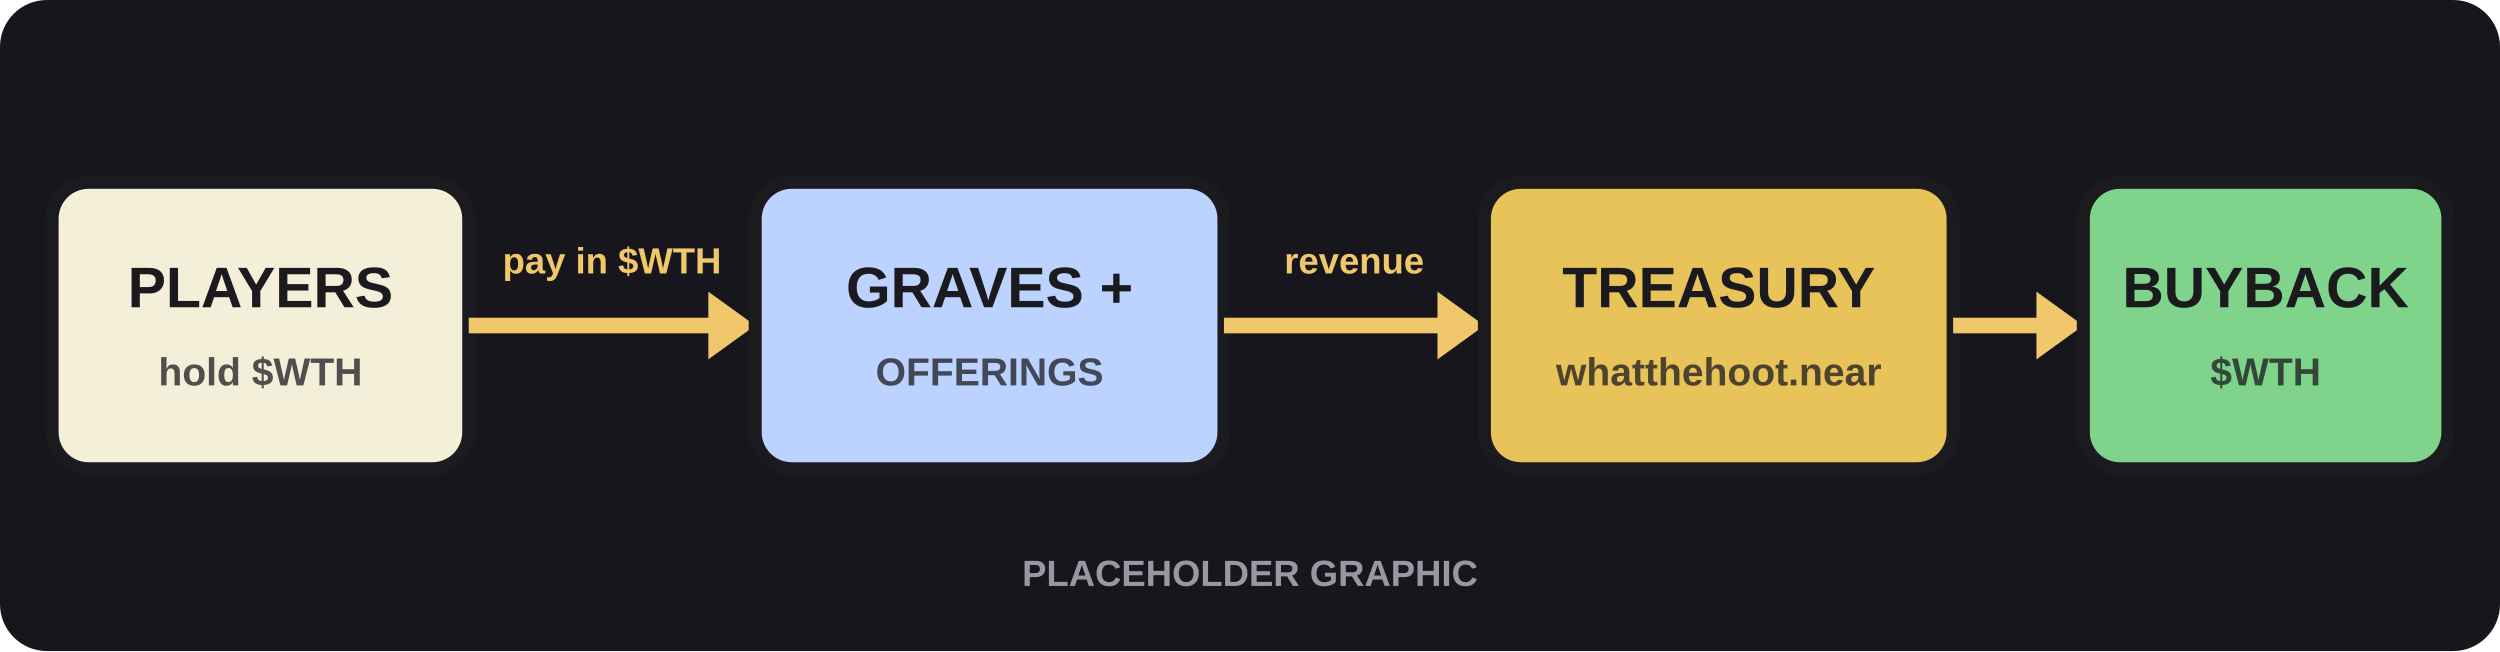
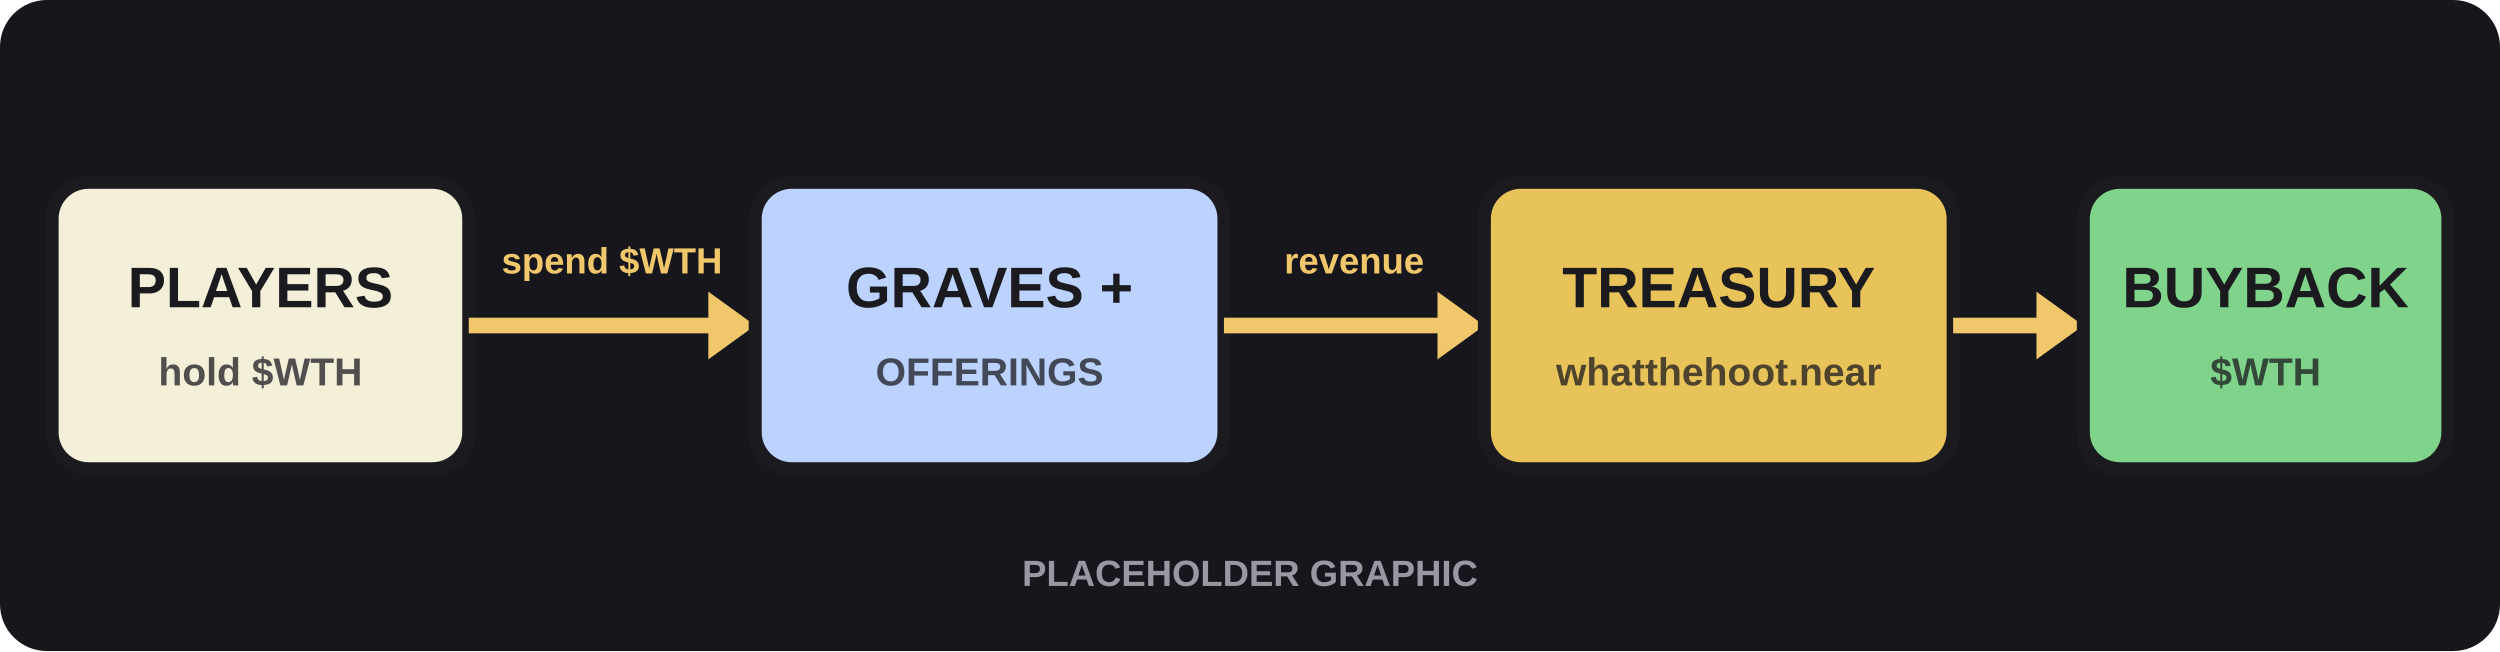
<svg xmlns="http://www.w3.org/2000/svg" viewBox="0 0 960 250" width="960" height="250" font-family="Arial Black, Arial, Helvetica, sans-serif">
  <rect width="960" height="250" rx="18" fill="#17161c" />
  <rect x="20" y="70" width="160" height="110" rx="14" fill="#f3efd8" stroke="#1b1a1f" stroke-width="5" />
  <text x="100" y="118" text-anchor="middle" font-size="22" font-weight="900" fill="#1b1a1f">PLAYERS</text>
  <text x="100" y="148" text-anchor="middle" font-size="15" font-weight="700" fill="#1b1a1f" opacity=".75">hold $WTH</text>
  <path d="M180 125 H276" stroke="#f1c76b" stroke-width="6" />
  <path d="M272 112 L290 125 L272 138 Z" fill="#f1c76b" />
-   <text x="235" y="105" text-anchor="middle" font-size="14" font-weight="800" fill="#f1c76b">pay in $WTH</text>
+   <text x="235" y="105" text-anchor="middle" font-size="14" font-weight="800" fill="#f1c76b">spend $WTH</text>
  <rect x="290" y="70" width="180" height="110" rx="14" fill="#bcd2ff" stroke="#1b1a1f" stroke-width="5" />
  <text x="380" y="118" text-anchor="middle" font-size="22" font-weight="900" fill="#1b1a1f">GRAVES +</text>
  <text x="380" y="148" text-anchor="middle" font-size="15" font-weight="700" fill="#1b1a1f" opacity=".75">OFFERINGS</text>
  <path d="M470 125 H556" stroke="#f1c76b" stroke-width="6" />
  <path d="M552 112 L570 125 L552 138 Z" fill="#f1c76b" />
  <text x="520" y="105" text-anchor="middle" font-size="14" font-weight="800" fill="#f1c76b">revenue</text>
  <rect x="570" y="70" width="180" height="110" rx="14" fill="#e8c35a" stroke="#1b1a1f" stroke-width="5" />
  <text x="660" y="118" text-anchor="middle" font-size="22" font-weight="900" fill="#1b1a1f">TREASURY</text>
  <text x="660" y="148" text-anchor="middle" font-size="15" font-weight="700" fill="#1b1a1f" opacity=".75">whatthehoot.near</text>
  <path d="M750 125 H786" stroke="#f1c76b" stroke-width="6" />
  <path d="M782 112 L800 125 L782 138 Z" fill="#f1c76b" />
  <text x="775" y="105" text-anchor="middle" font-size="14" font-weight="800" fill="#f1c76b" />
  <rect x="800" y="70" width="140" height="110" rx="14" fill="#7fd38b" stroke="#1b1a1f" stroke-width="5" />
  <text x="870" y="118" text-anchor="middle" font-size="22" font-weight="900" fill="#1b1a1f">BUYBACK</text>
  <text x="870" y="148" text-anchor="middle" font-size="15" font-weight="700" fill="#1b1a1f" opacity=".75">$WTH</text>
  <text x="480" y="225" text-anchor="middle" font-size="14" font-weight="700" fill="#9a97a3">PLACEHOLDER GRAPHIC</text>
</svg>
